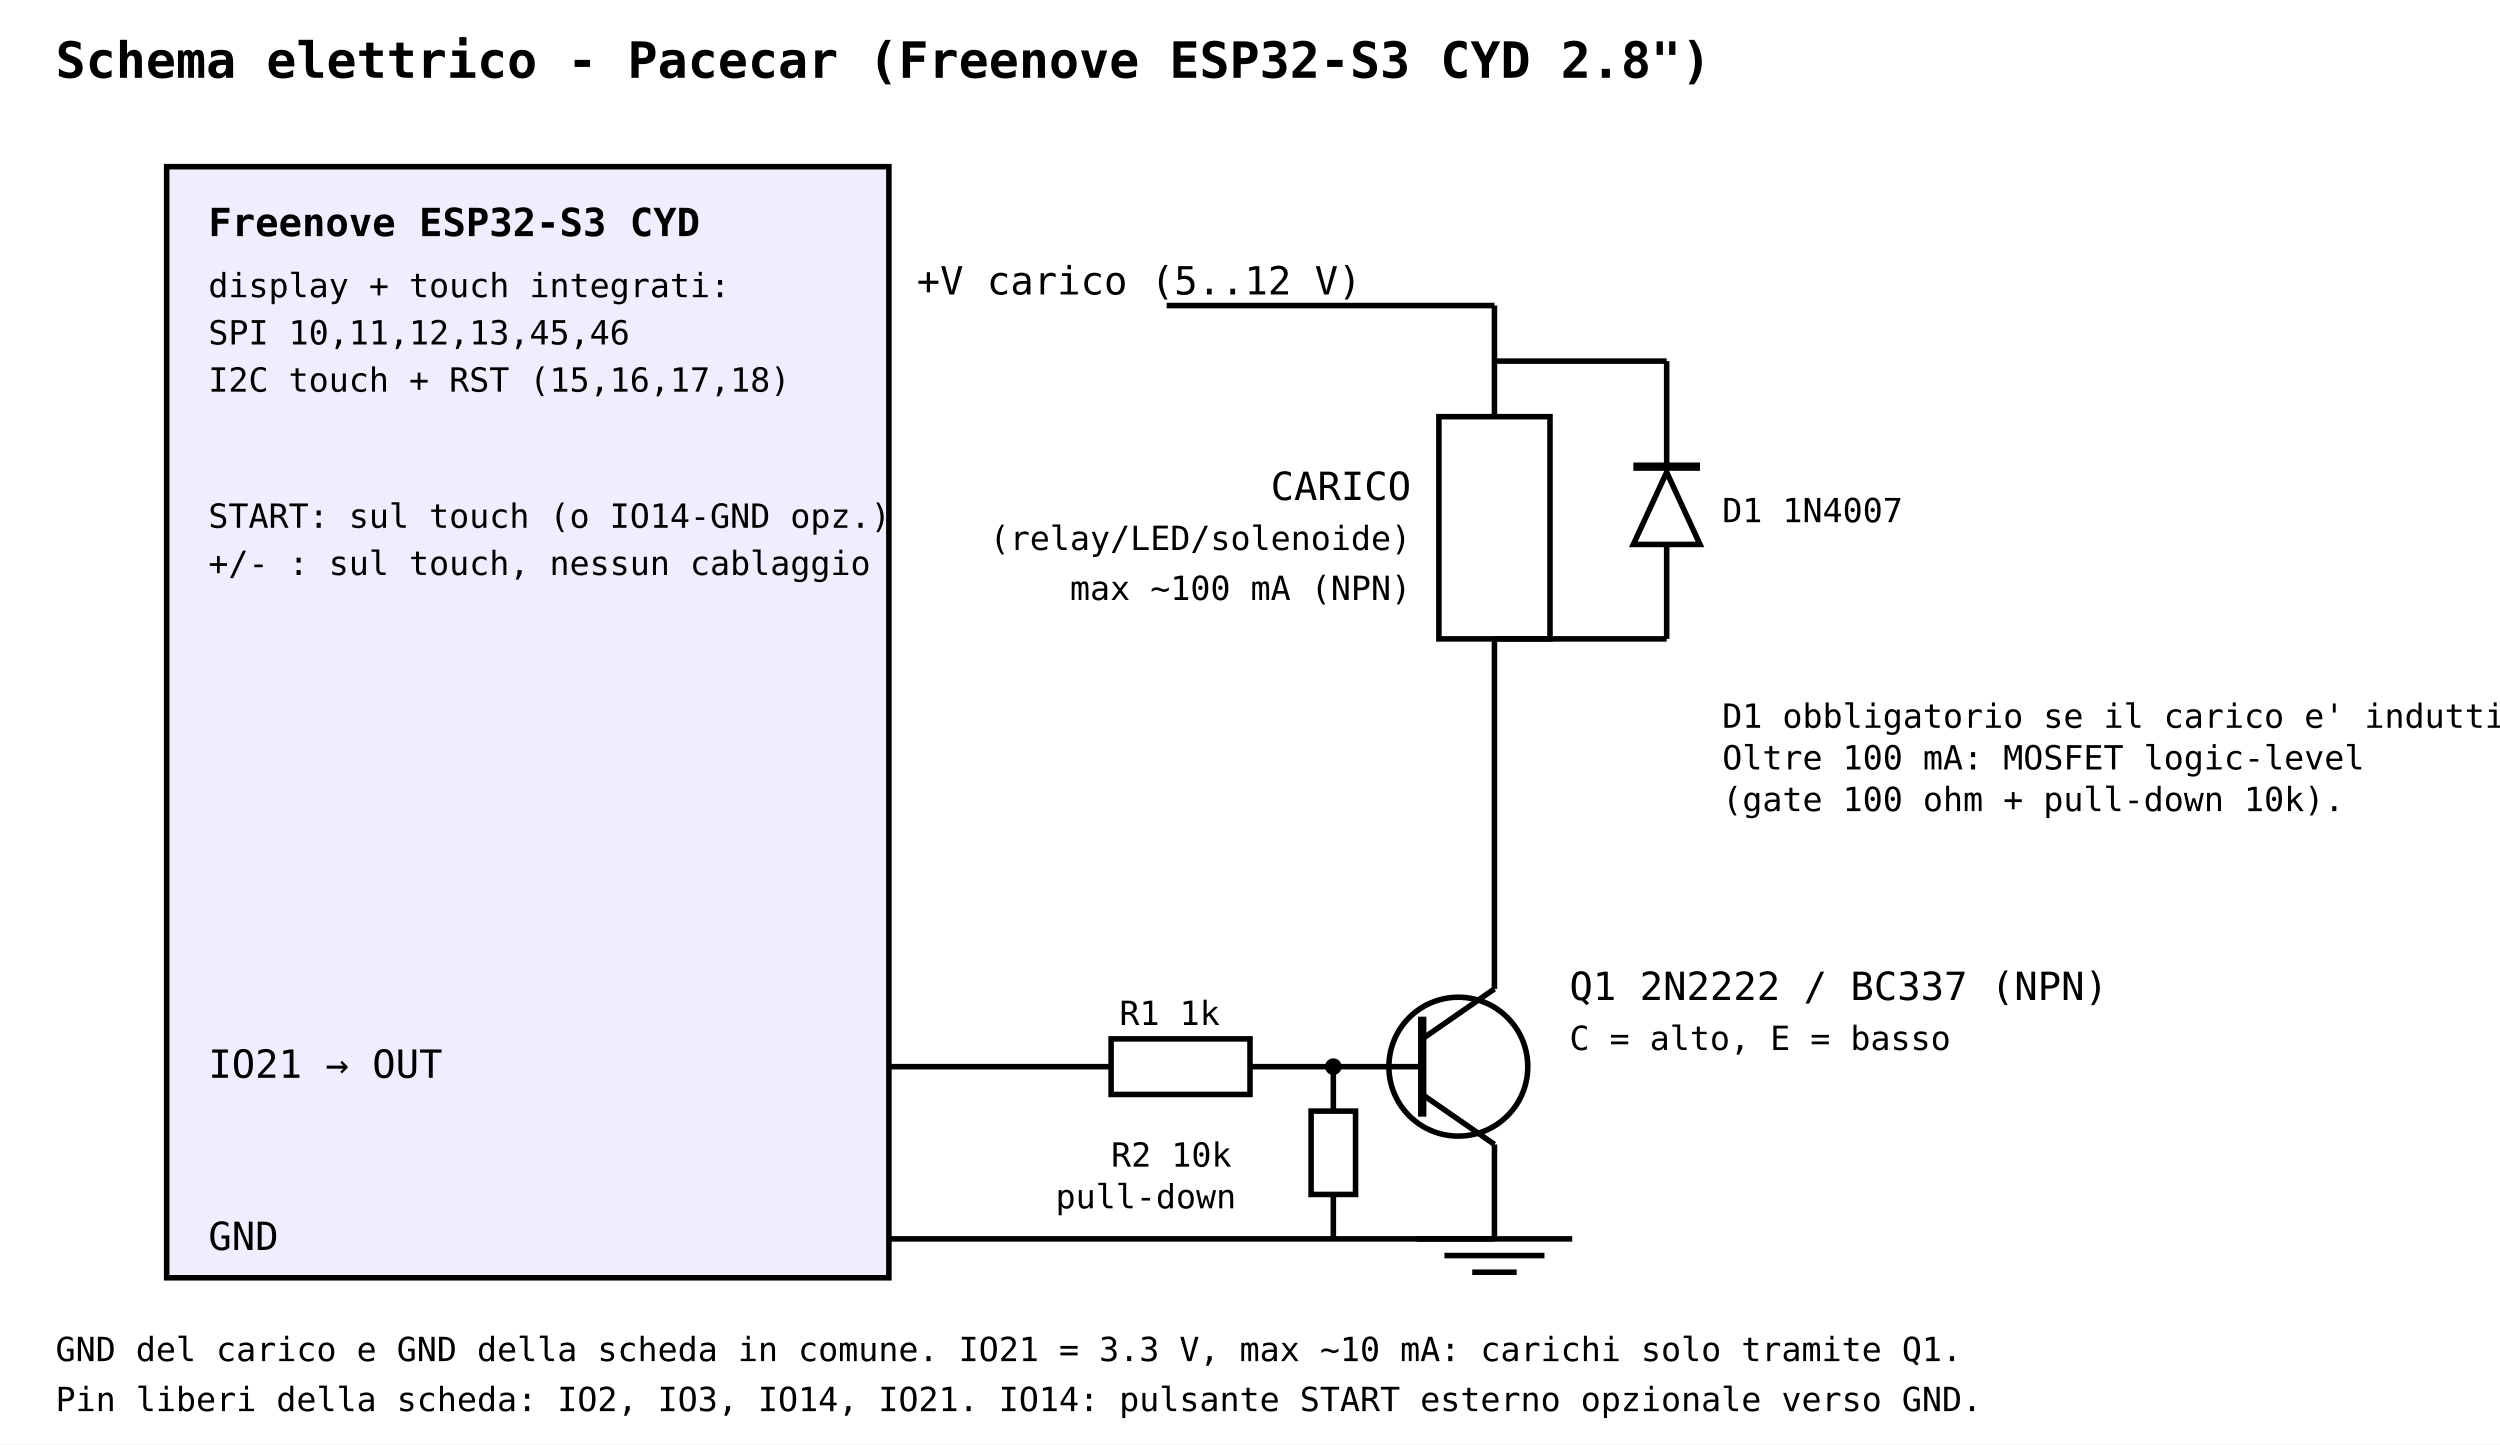
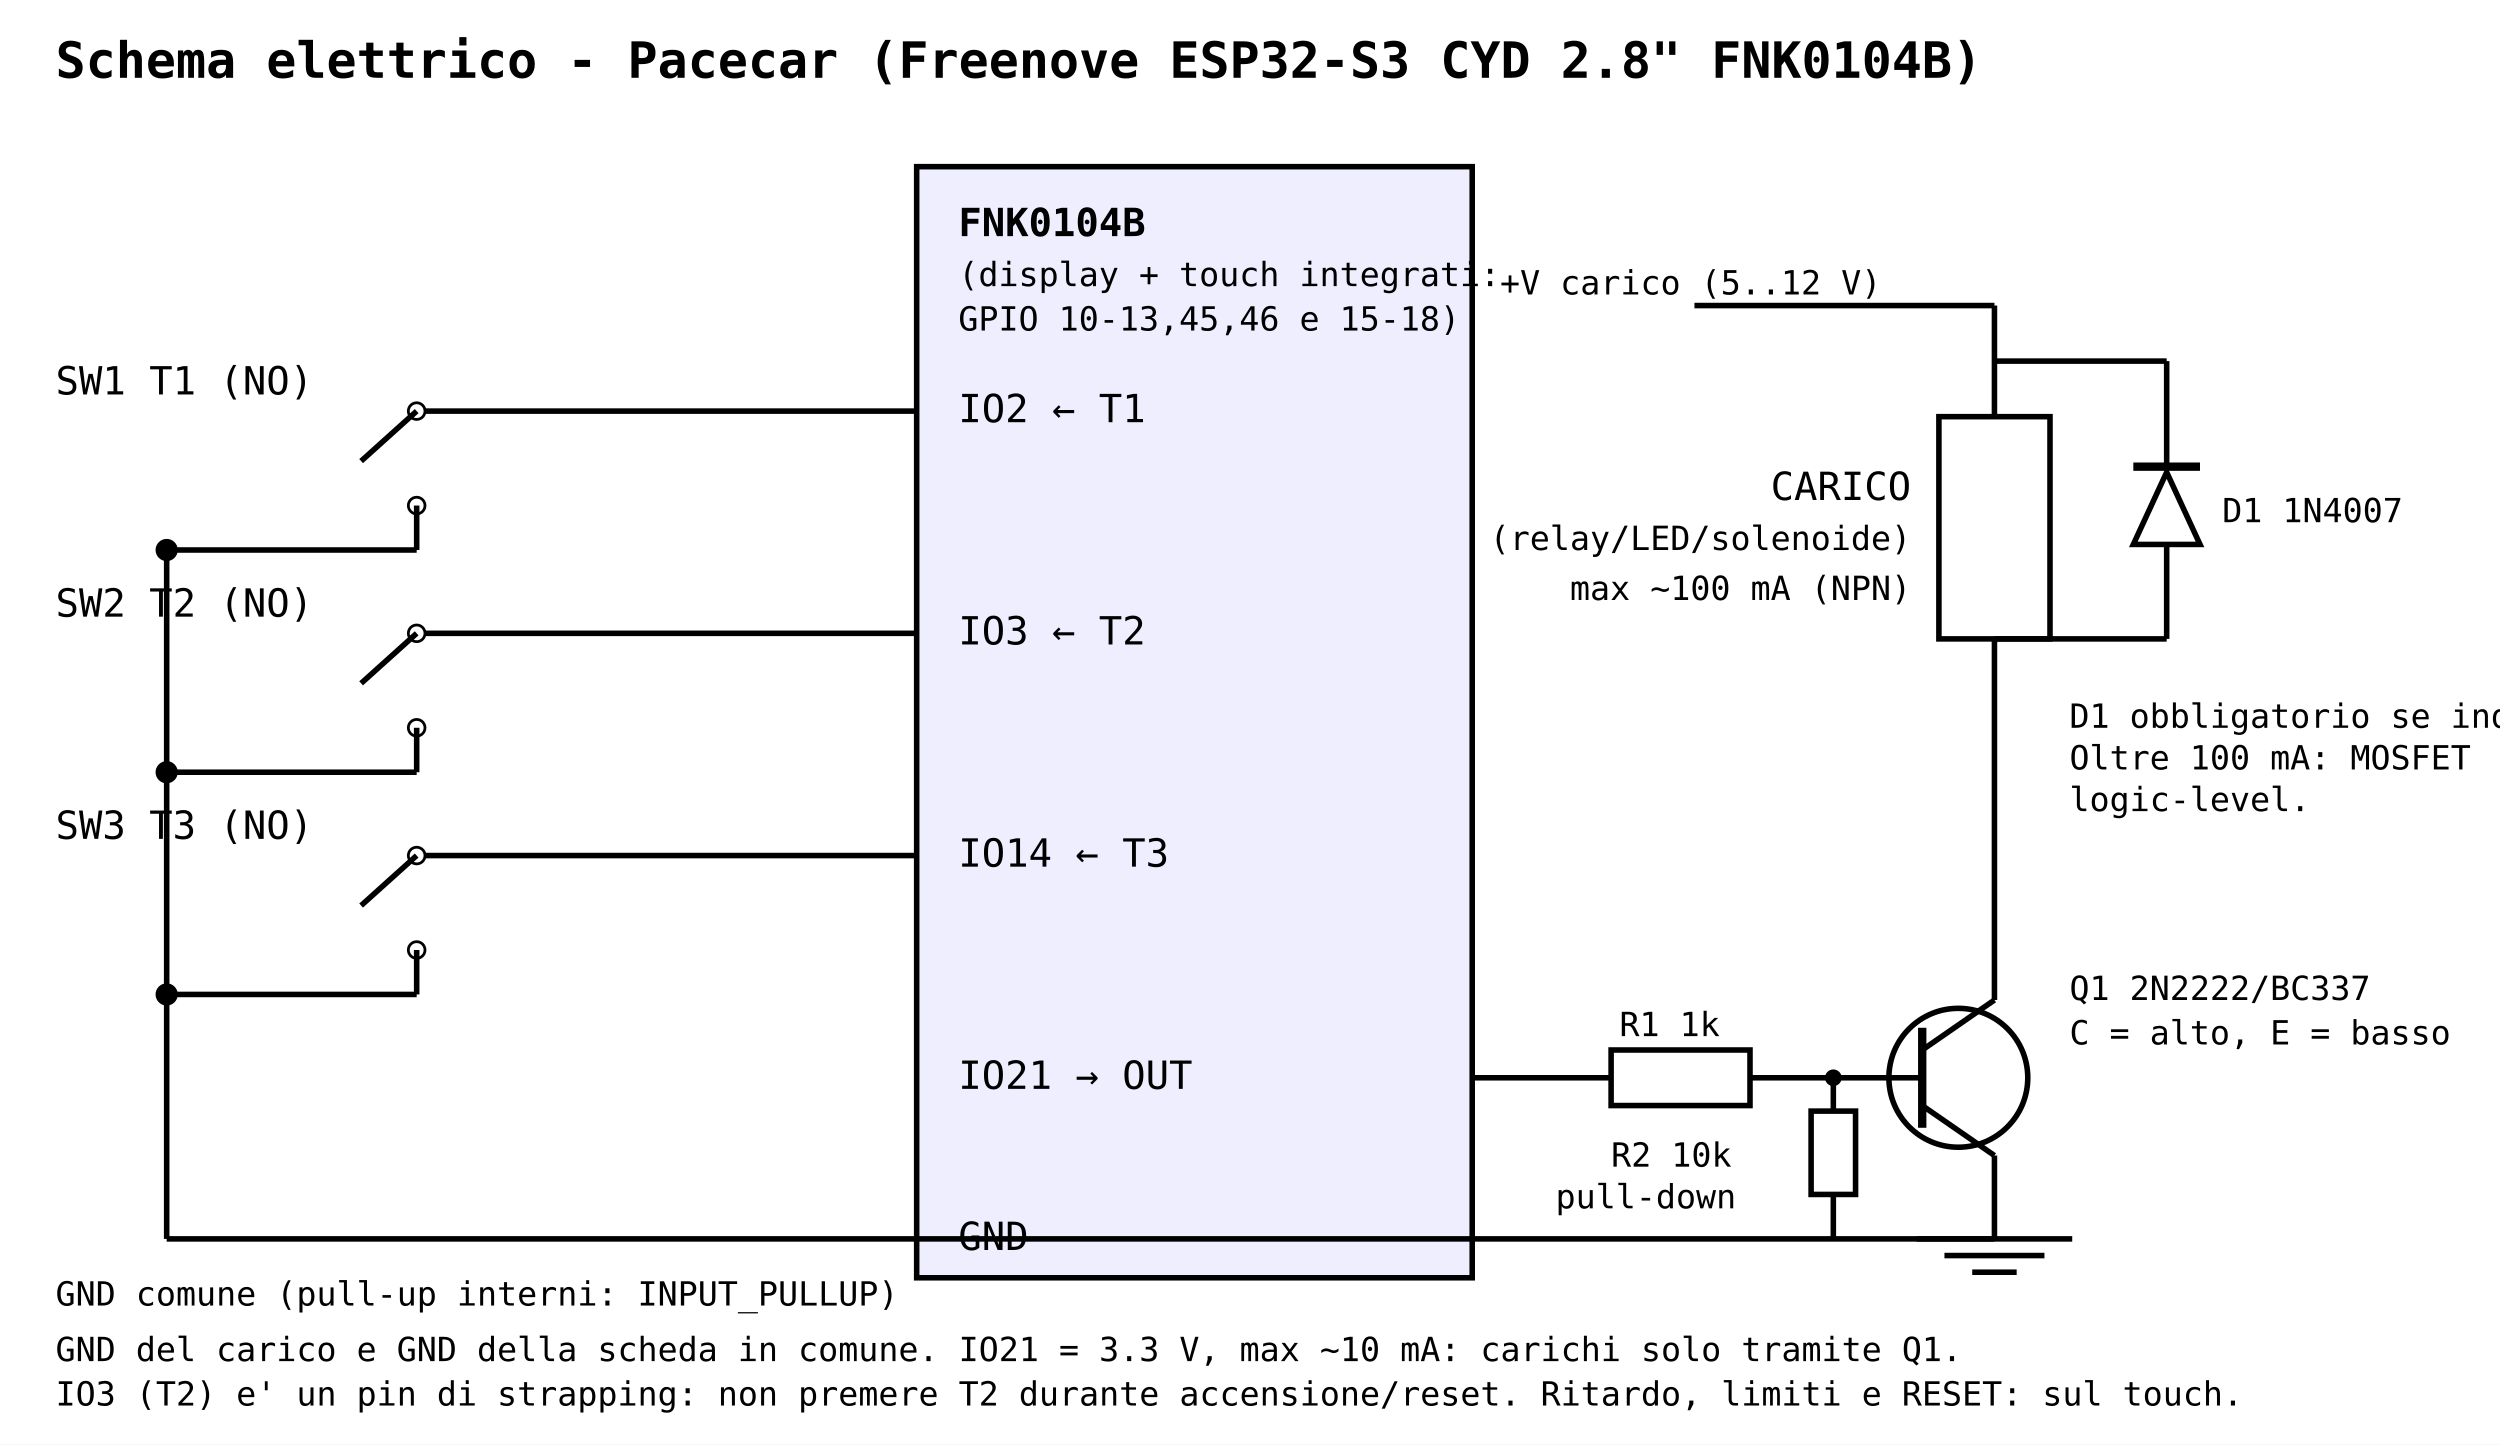
<svg xmlns="http://www.w3.org/2000/svg" viewBox="0 0 900 520" font-family="monospace" font-size="14">
  <rect width="900" height="520" fill="#fff" />
-   <text x="20" y="28" font-size="18" font-weight="bold">Schema elettrico - Pacecar (Freenove ESP32-S3 CYD 2.8")</text>
-   <rect x="60" y="60" width="260" height="400" fill="#eef" stroke="#000" stroke-width="2" />
-   <text x="75" y="85" font-weight="bold">Freenove ESP32-S3 CYD</text>
-   <text x="75" y="107" font-size="12">display + touch integrati:</text>
-   <text x="75" y="124" font-size="12">SPI 10,11,12,13,45,46</text>
-   <text x="75" y="141" font-size="12">I2C touch + RST (15,16,17,18)</text>
-   <text x="75" y="190" font-size="12">START: sul touch (o IO14-GND opz.)</text>
-   <text x="75" y="207" font-size="12">+/- : sul touch, nessun cablaggio</text>
-   <text x="75" y="388">IO21 → OUT</text>
-   <text x="75" y="450">GND</text>
-   <line x1="320" y1="384" x2="400" y2="384" stroke="#000" stroke-width="2" />
-   <rect x="400" y="374" width="50" height="20" fill="#fff" stroke="#000" stroke-width="2" />
-   <text x="403" y="369" font-size="12">R1 1k</text>
-   <line x1="450" y1="384" x2="500" y2="384" stroke="#000" stroke-width="2" />
-   <circle cx="525" cy="384" r="25" fill="#fff" stroke="#000" stroke-width="2" />
-   <line x1="512" y1="366" x2="512" y2="402" stroke="#000" stroke-width="3" />
-   <line x1="500" y1="384" x2="512" y2="384" stroke="#000" stroke-width="2" />
-   <line x1="512" y1="374" x2="538" y2="356" stroke="#000" stroke-width="2" />
-   <line x1="538" y1="356" x2="538" y2="230" stroke="#000" stroke-width="2" />
-   <line x1="512" y1="394" x2="538" y2="412" stroke="#000" stroke-width="2" />
-   <line x1="538" y1="412" x2="538" y2="446" stroke="#000" stroke-width="2" />
-   <line x1="320" y1="446" x2="538" y2="446" stroke="#000" stroke-width="2" />
-   <line x1="510" y1="446" x2="566" y2="446" stroke="#000" stroke-width="2" />
-   <line x1="520" y1="452" x2="556" y2="452" stroke="#000" stroke-width="2" />
-   <line x1="530" y1="458" x2="546" y2="458" stroke="#000" stroke-width="2" />
-   <text x="565" y="360">Q1 2N2222 / BC337 (NPN)</text>
-   <text x="565" y="378" font-size="12">C = alto, E = basso</text>
-   <line x1="480" y1="384" x2="480" y2="400" stroke="#000" stroke-width="2" />
-   <circle cx="480" cy="384" r="3" />
-   <rect x="472" y="400" width="16" height="30" fill="#fff" stroke="#000" stroke-width="2" />
-   <line x1="480" y1="430" x2="480" y2="446" stroke="#000" stroke-width="2" />
-   <text x="400" y="420" font-size="12">R2 10k</text>
-   <text x="380" y="435" font-size="12">pull-down</text>
-   <line x1="538" y1="110" x2="538" y2="150" stroke="#000" stroke-width="2" />
-   <rect x="518" y="150" width="40" height="80" fill="#fff" stroke="#000" stroke-width="2" />
-   <text x="508" y="180" text-anchor="end">CARICO</text>
-   <text x="508" y="198" font-size="12" text-anchor="end">(relay/LED/solenoide)</text>
-   <text x="508" y="216" font-size="12" text-anchor="end">max ~100 mA (NPN)</text>
-   <line x1="538" y1="110" x2="420" y2="110" stroke="#000" stroke-width="2" />
-   <text x="330" y="106">+V carico (5..12 V)</text>
-   <line x1="538" y1="130" x2="600" y2="130" stroke="#000" stroke-width="2" />
-   <line x1="600" y1="130" x2="600" y2="168" stroke="#000" stroke-width="2" />
-   <line x1="588" y1="168" x2="612" y2="168" stroke="#000" stroke-width="3" />
-   <polygon points="588,196 612,196 600,170" fill="#fff" stroke="#000" stroke-width="2" />
-   <line x1="600" y1="196" x2="600" y2="230" stroke="#000" stroke-width="2" />
-   <line x1="600" y1="230" x2="538" y2="230" stroke="#000" stroke-width="2" />
-   <text x="620" y="188" font-size="12">D1 1N4007</text>
-   <text x="620" y="262" font-size="12">D1 obbligatorio se il carico e' induttivo.</text>
-   <text x="620" y="277" font-size="12">Oltre 100 mA: MOSFET logic-level</text>
-   <text x="620" y="292" font-size="12">(gate 100 ohm + pull-down 10k).</text>
+   <text x="20" y="28" font-size="18" font-weight="bold">Schema elettrico - Pacecar (Freenove ESP32-S3 CYD 2.8" FNK0104B)</text>
+   <rect x="330" y="60" width="200" height="400" fill="#eef" stroke="#000" stroke-width="2" />
+   <text x="345" y="85" font-weight="bold">FNK0104B</text>
+   <text x="345" y="103" font-size="12">(display + touch integrati:</text>
+   <text x="345" y="119" font-size="12">GPIO 10-13,45,46 e 15-18)</text>
+   <text x="345" y="152">IO2  ← T1</text>
+   <text x="345" y="232">IO3  ← T2</text>
+   <text x="345" y="312">IO14 ← T3</text>
+   <text x="345" y="392">IO21 → OUT</text>
+   <text x="345" y="450">GND</text>
+   <line x1="330" y1="148" x2="150" y2="148" stroke="#000" stroke-width="2" />
+   <circle cx="150" cy="148" r="3" fill="#fff" stroke="#000" />
+   <line x1="150" y1="148" x2="130" y2="166" stroke="#000" stroke-width="2" />
+   <circle cx="150" cy="182" r="3" fill="#fff" stroke="#000" />
+   <line x1="150" y1="182" x2="150" y2="198" stroke="#000" stroke-width="2" />
+   <line x1="150" y1="198" x2="60" y2="198" stroke="#000" stroke-width="2" />
+   <circle cx="60" cy="198" r="4" />
+   <text x="20" y="142">SW1 T1 (NO)</text>
+   <line x1="330" y1="228" x2="150" y2="228" stroke="#000" stroke-width="2" />
+   <circle cx="150" cy="228" r="3" fill="#fff" stroke="#000" />
+   <line x1="150" y1="228" x2="130" y2="246" stroke="#000" stroke-width="2" />
+   <circle cx="150" cy="262" r="3" fill="#fff" stroke="#000" />
+   <line x1="150" y1="262" x2="150" y2="278" stroke="#000" stroke-width="2" />
+   <line x1="150" y1="278" x2="60" y2="278" stroke="#000" stroke-width="2" />
+   <circle cx="60" cy="278" r="4" />
+   <text x="20" y="222">SW2 T2 (NO)</text>
+   <line x1="330" y1="308" x2="150" y2="308" stroke="#000" stroke-width="2" />
+   <circle cx="150" cy="308" r="3" fill="#fff" stroke="#000" />
+   <line x1="150" y1="308" x2="130" y2="326" stroke="#000" stroke-width="2" />
+   <circle cx="150" cy="342" r="3" fill="#fff" stroke="#000" />
+   <line x1="150" y1="342" x2="150" y2="358" stroke="#000" stroke-width="2" />
+   <line x1="150" y1="358" x2="60" y2="358" stroke="#000" stroke-width="2" />
+   <circle cx="60" cy="358" r="4" />
+   <text x="20" y="302">SW3 T3 (NO)</text>
+   <line x1="60" y1="198" x2="60" y2="446" stroke="#000" stroke-width="2" />
+   <line x1="60" y1="446" x2="330" y2="446" stroke="#000" stroke-width="2" />
+   <text x="20" y="470" font-size="12">GND comune (pull-up interni: INPUT_PULLUP)</text>
+   <line x1="530" y1="388" x2="580" y2="388" stroke="#000" stroke-width="2" />
+   <rect x="580" y="378" width="50" height="20" fill="#fff" stroke="#000" stroke-width="2" />
+   <text x="583" y="373" font-size="12">R1 1k</text>
+   <line x1="630" y1="388" x2="680" y2="388" stroke="#000" stroke-width="2" />
+   <circle cx="705" cy="388" r="25" fill="#fff" stroke="#000" stroke-width="2" />
+   <line x1="692" y1="370" x2="692" y2="406" stroke="#000" stroke-width="3" />
+   <line x1="680" y1="388" x2="692" y2="388" stroke="#000" stroke-width="2" />
+   <line x1="692" y1="378" x2="718" y2="360" stroke="#000" stroke-width="2" />
+   <line x1="718" y1="360" x2="718" y2="230" stroke="#000" stroke-width="2" />
+   <line x1="692" y1="398" x2="718" y2="416" stroke="#000" stroke-width="2" />
+   <line x1="718" y1="416" x2="718" y2="446" stroke="#000" stroke-width="2" />
+   <line x1="330" y1="446" x2="718" y2="446" stroke="#000" stroke-width="2" />
+   <line x1="690" y1="446" x2="746" y2="446" stroke="#000" stroke-width="2" />
+   <line x1="700" y1="452" x2="736" y2="452" stroke="#000" stroke-width="2" />
+   <line x1="710" y1="458" x2="726" y2="458" stroke="#000" stroke-width="2" />
+   <text x="745" y="360" font-size="12">Q1 2N2222/BC337</text>
+   <text x="745" y="376" font-size="12">C = alto, E = basso</text>
+   <line x1="660" y1="388" x2="660" y2="400" stroke="#000" stroke-width="2" />
+   <circle cx="660" cy="388" r="3" />
+   <rect x="652" y="400" width="16" height="30" fill="#fff" stroke="#000" stroke-width="2" />
+   <line x1="660" y1="430" x2="660" y2="446" stroke="#000" stroke-width="2" />
+   <text x="580" y="420" font-size="12">R2 10k</text>
+   <text x="560" y="435" font-size="12">pull-down</text>
+   <line x1="718" y1="110" x2="718" y2="150" stroke="#000" stroke-width="2" />
+   <rect x="698" y="150" width="40" height="80" fill="#fff" stroke="#000" stroke-width="2" />
+   <text x="688" y="180" text-anchor="end">CARICO</text>
+   <text x="688" y="198" font-size="12" text-anchor="end">(relay/LED/solenoide)</text>
+   <text x="688" y="216" font-size="12" text-anchor="end">max ~100 mA (NPN)</text>
+   <line x1="718" y1="110" x2="610" y2="110" stroke="#000" stroke-width="2" />
+   <text x="540" y="106" font-size="12">+V carico (5..12 V)</text>
+   <line x1="718" y1="130" x2="780" y2="130" stroke="#000" stroke-width="2" />
+   <line x1="780" y1="130" x2="780" y2="168" stroke="#000" stroke-width="2" />
+   <line x1="768" y1="168" x2="792" y2="168" stroke="#000" stroke-width="3" />
+   <polygon points="768,196 792,196 780,170" fill="#fff" stroke="#000" stroke-width="2" />
+   <line x1="780" y1="196" x2="780" y2="230" stroke="#000" stroke-width="2" />
+   <line x1="780" y1="230" x2="718" y2="230" stroke="#000" stroke-width="2" />
+   <text x="800" y="188" font-size="12">D1 1N4007</text>
+   <text x="745" y="262" font-size="12">D1 obbligatorio se induttivo.</text>
+   <text x="745" y="277" font-size="12">Oltre 100 mA: MOSFET</text>
+   <text x="745" y="292" font-size="12">logic-level.</text>
  <text x="20" y="490" font-size="12">GND del carico e GND della scheda in comune. IO21 = 3.3 V, max ~10 mA: carichi solo tramite Q1.</text>
-   <text x="20" y="508" font-size="12">Pin liberi della scheda: IO2, IO3, IO14, IO21. IO14: pulsante START esterno opzionale verso GND.</text>
+   <text x="20" y="506" font-size="12">IO3 (T2) e' un pin di strapping: non premere T2 durante accensione/reset. Ritardo, limiti e RESET: sul touch.</text>
</svg>
